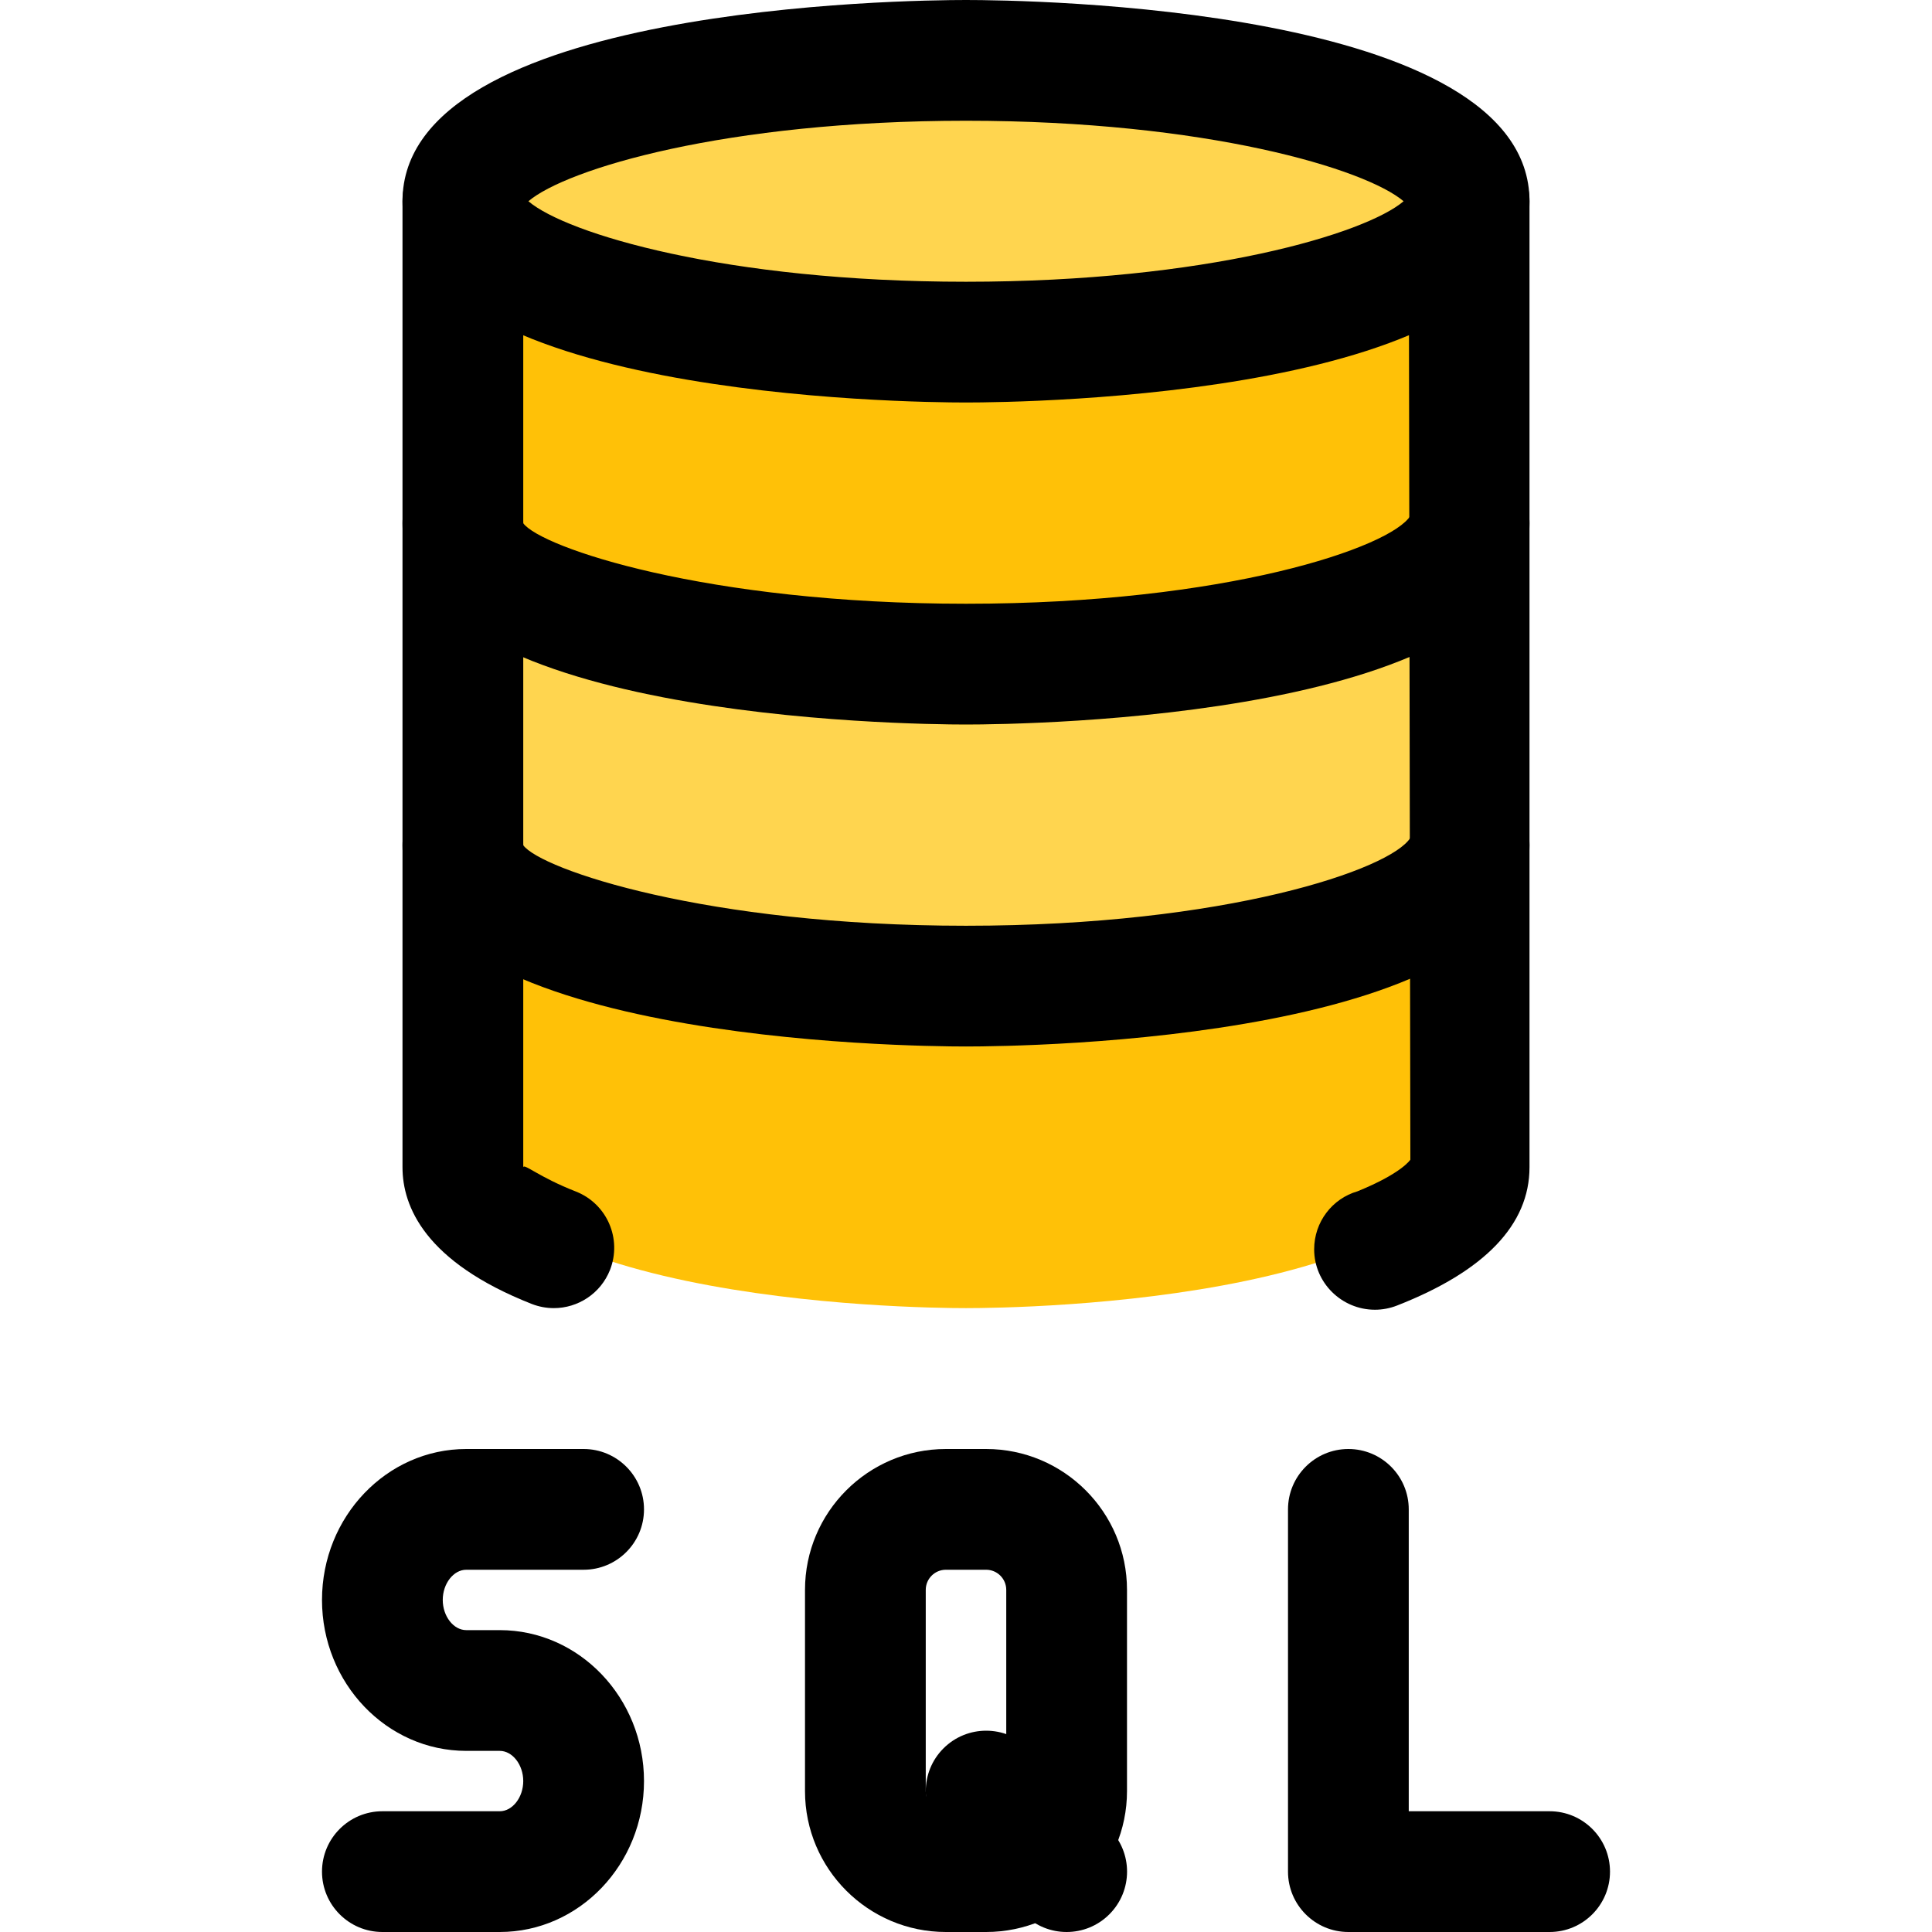
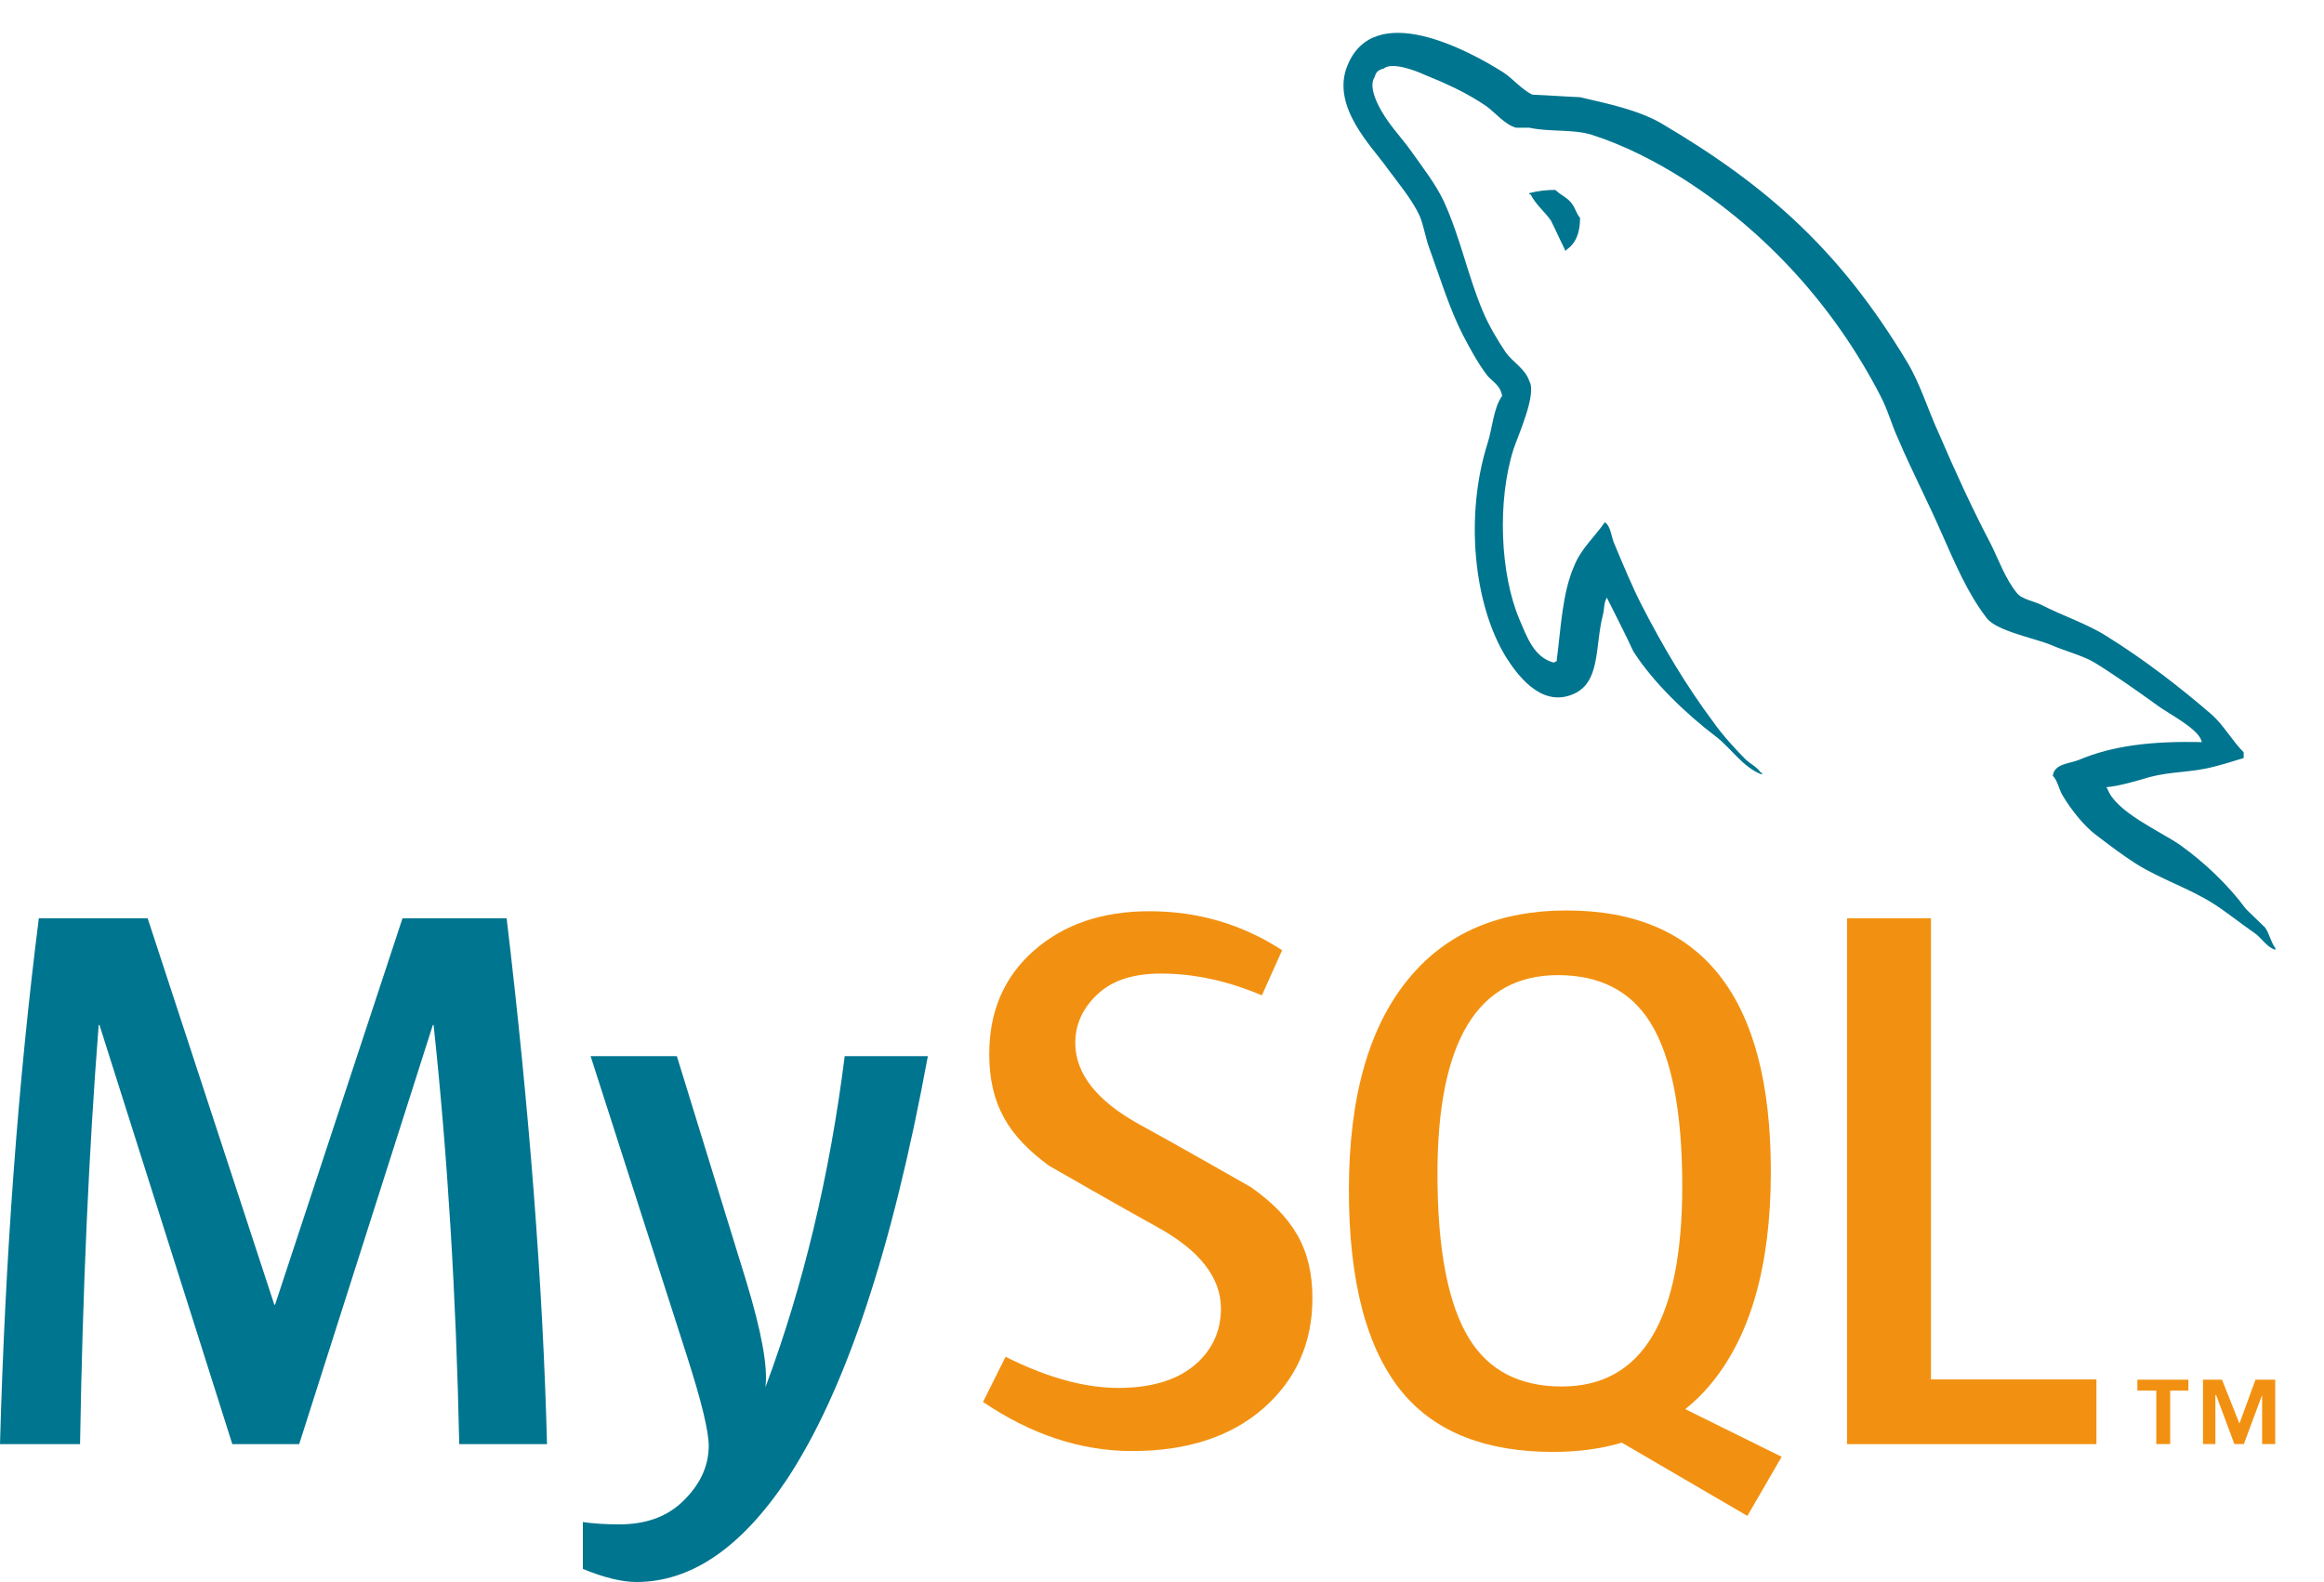
- <svg xmlns="http://www.w3.org/2000/svg" id="_x31__x2C_5" enable-background="new 0 0 24 24" height="512" viewBox="0 0 24 24" width="512">
-   <path d="m12 16.25c-.661 0-6.458-.07-6.458-2.5v-4h12.917v4c-.001 2.43-5.798 2.5-6.459 2.5z" fill="#ffc107" />
-   <path d="m12 13c-.661 0-6.458-.07-6.458-2.5v-4h12.917v4c-.001 2.43-5.798 2.5-6.459 2.5z" fill="#ffd54f" />
-   <path d="m12 9c-.661 0-6.458-.07-6.458-2.5v-4h12.917v4c-.001 2.43-5.798 2.5-6.459 2.5z" fill="#ffc107" />
-   <path d="m12 4.458c-.661 0-6.458-.055-6.458-1.958s5.797-1.958 6.458-1.958 6.458.055 6.458 1.958-5.797 1.958-6.458 1.958z" fill="#ffd54f" />
-   <path d="m12 5c-.717 0-7-.07-7-2.5s6.283-2.5 7-2.5 7 .07 7 2.5-6.283 2.5-7 2.5zm-5.436-2.5c.471.401 2.447 1 5.436 1s4.965-.599 5.436-1c-.471-.401-2.447-1-5.436-1s-4.965.599-5.436 1zm10.957.094h.01z" />
-   <path d="m12 9c-.717 0-7-.07-7-2.5 0-.414.336-.75.75-.75s.75.336.75.75c.219.299 2.268 1 5.5 1s5.281-.701 5.521-1.094c0-.415.325-.703.739-.703.415 0 .74.383.74.797 0 2.43-6.283 2.5-7 2.5z" />
-   <path d="m12 13c-.717 0-7-.07-7-2.5 0-.414.336-.75.75-.75s.75.336.75.75c.219.299 2.268 1 5.5 1s5.281-.701 5.521-1.094c0-.415.325-.703.739-.703.415 0 .74.383.74.797 0 2.43-6.283 2.5-7 2.5z" />
-   <path d="m17.08 16.27c-.414 0-.755-.336-.755-.75 0-.342.226-.631.538-.721.549-.223.656-.391.657-.393l-.02-11.906c0-.414.336-.75.75-.75s.75.336.75.75v12c0 .712-.554 1.291-1.646 1.718-.087.034-.18.052-.274.052z" />
-   <path d="m6.88 16.25c-.092 0-.185-.017-.275-.052-1.327-.523-1.605-1.212-1.605-1.698v-12c0-.414.336-.75.75-.75s.75.336.75.75v12c.009-.051.189.12.655.302.385.152.574.587.423.973-.117.295-.399.475-.698.475z" />
-   <path d="m12.25 24h-.5c-.965 0-1.75-.785-1.75-1.75v-2.5c0-.965.785-1.75 1.75-1.75h.5c.965 0 1.75.785 1.75 1.75v2.5c0 .965-.785 1.75-1.75 1.75zm-.5-4.5c-.138 0-.25.112-.25.25v2.5c0 .138.112.25.25.25h.5c.138 0 .25-.112.25-.25v-2.5c0-.138-.112-.25-.25-.25z" />
-   <path d="m13.25 24c-.192 0-.384-.073-.53-.22l-1-1c-.293-.293-.293-.768 0-1.061s.768-.293 1.061 0l1 1c.293.293.293.768 0 1.061-.147.147-.339.22-.531.22z" />
-   <path d="m6.208 24h-1.458c-.414 0-.75-.336-.75-.75s.336-.75.75-.75h1.458c.158 0 .292-.172.292-.375s-.134-.375-.292-.375h-.416c-.988 0-1.792-.841-1.792-1.875s.804-1.875 1.792-1.875h1.458c.414 0 .75.336.75.75s-.336.75-.75.75h-1.458c-.158 0-.292.172-.292.375s.134.375.292.375h.416c.988 0 1.792.841 1.792 1.875s-.804 1.875-1.792 1.875z" />
-   <path d="m19.25 24h-2.5c-.414 0-.75-.336-.75-.75v-4.5c0-.414.336-.75.75-.75s.75.336.75.75v3.75h1.75c.414 0 .75.336.75.75s-.336.75-.75.75z" />
+ <svg xmlns="http://www.w3.org/2000/svg" height="1702" preserveAspectRatio="xMinYMin meet" viewBox="-.004 -5.603 388.133 269.897" width="2500">
+   <path d="m93.312 240.773h-14.975c-.527-25.345-1.987-49.177-4.373-71.501h-.132l-22.8 71.501h-11.404l-22.663-71.501h-.134c-1.681 21.44-2.74 45.272-3.18 71.501h-13.655c.882-31.899 3.09-61.802 6.625-89.715h18.561l21.606 65.92h.132l21.739-65.92h17.76c3.889 32.691 6.185 62.603 6.89 89.715m64.965-66.19c-6.099 33.177-14.143 57.287-24.127 72.328-7.78 11.589-16.302 17.383-25.582 17.383-2.474 0-5.525-.747-9.145-2.231v-7.998c1.769.26 3.844.398 6.23.398 4.33 0 7.819-1.2 10.473-3.594 3.18-2.918 4.77-6.198 4.77-9.832 0-2.482-1.24-7.576-3.711-15.281l-16.436-51.173h14.712l11.796 38.272c2.65 8.69 3.756 14.756 3.313 18.214 6.452-17.278 10.959-36.108 13.523-56.486h14.183" fill="#00758f" />
+   <g fill="#f29111">
+     <path d="m223.875 215.906c0 7.608-2.788 13.854-8.346 18.741-5.562 4.866-13.035 7.305-22.392 7.305-8.752 0-17.234-2.807-25.45-8.377l3.843-7.706c7.07 3.544 13.47 5.313 19.214 5.313 5.389 0 9.607-1.202 12.658-3.578 3.045-2.393 4.87-5.73 4.87-9.963 0-5.327-3.706-9.88-10.504-13.7-6.276-3.454-18.818-10.663-18.818-10.663-6.796-4.97-10.203-10.304-10.203-19.091 0-7.268 2.54-13.142 7.616-17.611 5.086-4.479 11.648-6.718 19.684-6.718 8.307 0 15.86 2.223 22.663 6.652l-3.456 7.7c-5.82-2.475-11.56-3.717-17.22-3.717-4.592 0-8.13 1.105-10.598 3.33-2.48 2.204-4.014 5.041-4.014 8.499 0 5.313 3.786 9.922 10.775 13.816 6.355 3.455 19.205 10.804 19.205 10.804 6.99 4.961 10.473 10.251 10.473 18.964" />
+     <path d="m250.647 222.826c-3.625-5.848-5.44-15.233-5.44-28.173 0-22.59 6.85-33.893 20.546-33.893 7.16 0 12.416 2.704 15.777 8.105 3.62 5.85 5.435 15.154 5.435 27.913 0 22.771-6.851 34.162-20.546 34.162-7.159 0-12.416-2.701-15.772-8.113m53.284 20.11-16.446-8.132c1.464-1.204 2.855-2.503 4.114-4.007 6.983-8.23 10.477-20.413 10.477-36.542 0-29.68-11.62-44.529-34.86-44.529-11.4 0-20.284 3.764-26.645 11.302-6.985 8.24-10.473 20.378-10.473 36.415 0 15.77 3.09 27.339 9.276 34.688 5.636 6.642 14.16 9.968 25.57 9.968 4.258 0 8.164-.526 11.714-1.577l21.418 12.497 5.84-10.084" fill-rule="evenodd" />
+     <path d="m357.618 240.773h-42.546v-89.715h14.317v78.679h28.229zm10.21-.009h2.372v-9.128h3.104v-1.864h-8.701v1.864h3.225zm18.051 0h2.236v-10.992h-3.363l-2.737 7.492-2.98-7.492h-3.24v10.992h2.115v-8.366h.12l3.121 8.366h1.612l3.116-8.366z" />
+   </g>
+   <g fill="#00758f" fill-rule="evenodd">
+     <path d="m375.589 121.008c-8.653-.217-15.354.648-20.974 3.035-1.622.65-4.213.65-4.435 2.71.87.865.975 2.273 1.737 3.47 1.294 2.169 3.56 5.09 5.618 6.612 2.27 1.736 4.541 3.464 6.922 4.98 4.214 2.614 8.972 4.125 13.075 6.727 2.386 1.516 4.756 3.465 7.142 5.096 1.185.866 1.935 2.278 3.455 2.814v-.328c-.762-.973-.974-2.382-1.727-3.472-1.08-1.076-2.163-2.058-3.246-3.137-3.137-4.227-7.034-7.909-11.24-10.944-3.462-2.391-11.034-5.644-12.434-9.643l-.22-.221c2.38-.22 5.195-1.089 7.464-1.746 3.67-.973 7.022-.753 10.806-1.726 1.732-.437 3.462-.982 5.2-1.515v-.983c-1.957-1.946-3.357-4.552-5.41-6.393-5.51-4.768-11.571-9.426-17.84-13.334-3.356-2.168-7.68-3.57-11.25-5.418-1.29-.652-3.45-.973-4.21-2.063-1.947-2.384-3.033-5.523-4.435-8.346-3.132-5.955-6.165-12.565-8.863-18.862-1.945-4.225-3.135-8.45-5.514-12.354-11.14-18.432-23.244-29.59-41.84-40.54-4-2.28-8.756-3.255-13.833-4.447-2.707-.114-5.408-.325-8.11-.431-1.733-.762-3.465-2.823-4.976-3.799-6.165-3.9-22.05-12.353-26.594-1.19-2.92 7.05 4.325 13.984 6.812 17.563 1.837 2.49 4.218 5.313 5.51 8.127.757 1.843.974 3.798 1.734 5.746 1.728 4.769 3.347 10.082 5.622 14.528 1.185 2.277 2.481 4.665 3.994 6.715.873 1.2 2.382 1.734 2.707 3.692-1.508 2.165-1.626 5.417-2.49 8.129-3.89 12.25-2.379 27.424 3.137 36.42 1.726 2.71 5.84 8.673 11.353 6.391 4.865-1.947 3.784-8.126 5.188-13.543.324-1.31.107-2.17.753-3.035v.219c1.513 3.03 3.031 5.95 4.435 8.995 3.357 5.306 9.19 10.836 14.058 14.518 2.588 1.959 4.643 5.314 7.886 6.51v-.328h-.212c-.651-.973-1.622-1.41-2.488-2.165-1.945-1.952-4.102-4.338-5.622-6.505-4.539-6.068-8.544-12.792-12.104-19.729-1.735-3.368-3.245-7.05-4.652-10.408-.647-1.295-.647-3.252-1.73-3.9-1.626 2.381-3.999 4.444-5.186 7.362-2.056 4.666-2.27 10.41-3.033 16.375-.43.113-.212 0-.43.215-3.455-.866-4.645-4.443-5.945-7.468-3.243-7.706-3.788-20.063-.973-28.953.753-2.272 4.006-9.426 2.703-11.594-.654-2.068-2.813-3.25-4-4.882-1.403-2.06-2.925-4.656-3.888-6.937-2.597-6.068-3.902-12.792-6.704-18.86-1.298-2.823-3.573-5.75-5.405-8.347-2.058-2.927-4.326-4.986-5.95-8.451-.536-1.195-1.294-3.148-.432-4.444.212-.869.651-1.196 1.518-1.413 1.397-1.193 5.402.322 6.805.972 4.003 1.622 7.354 3.148 10.701 5.42 1.516 1.086 3.137 3.145 5.08 3.692h2.275c3.458.753 7.352.21 10.598 1.19 5.726 1.842 10.914 4.551 15.566 7.479 14.158 8.998 25.834 21.792 33.722 37.073 1.3 2.49 1.846 4.769 3.033 7.365 2.27 5.322 5.084 10.742 7.35 15.94 2.269 5.095 4.435 10.294 7.683 14.528 1.617 2.272 8.105 3.465 11.025 4.658 2.158.972 5.514 1.841 7.461 3.032 3.675 2.272 7.343 4.878 10.808 7.375 1.726 1.3 7.133 4.008 7.459 6.179" />
+     <path d="m265.314 26.797a17.27 17.27 0 0 0 -4.432.545v.217h.21c.873 1.73 2.388 2.932 3.46 4.447.87 1.735 1.629 3.463 2.492 5.2.107-.107.21-.22.21-.22 1.525-1.08 2.28-2.812 2.28-5.418-.653-.764-.755-1.517-1.3-2.279-.647-1.081-2.053-1.623-2.92-2.492" />
+   </g>
</svg>
